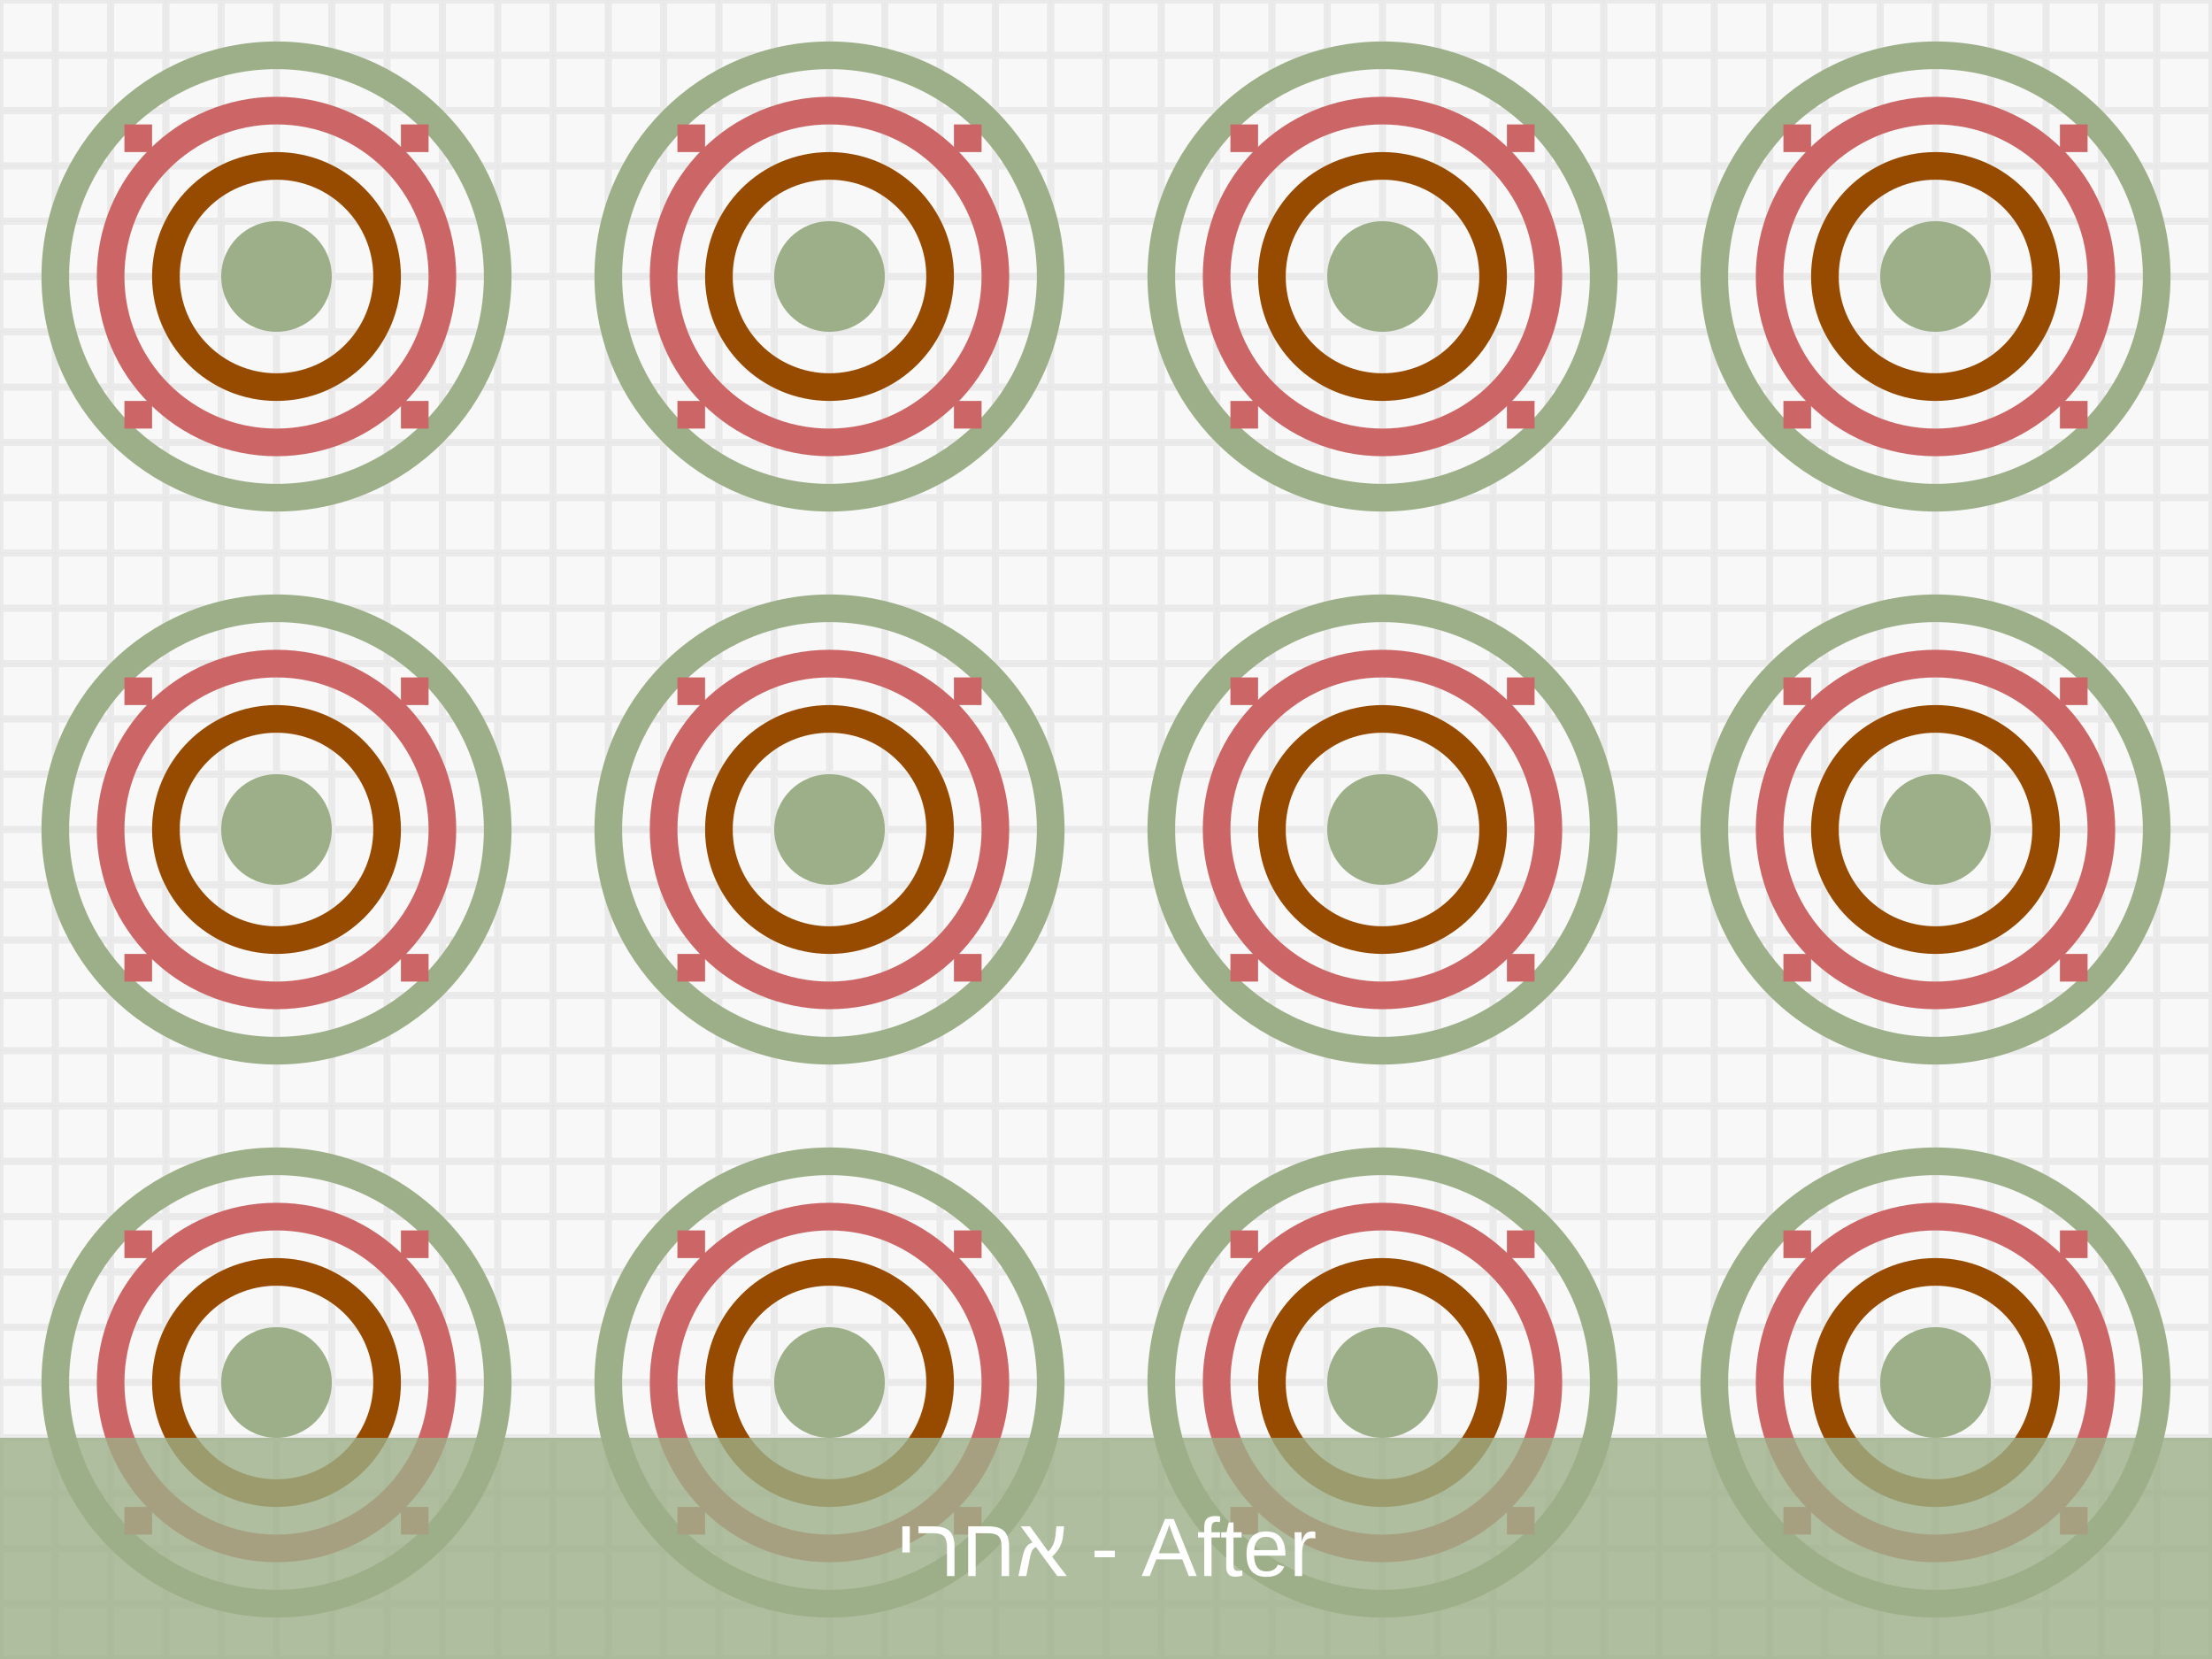
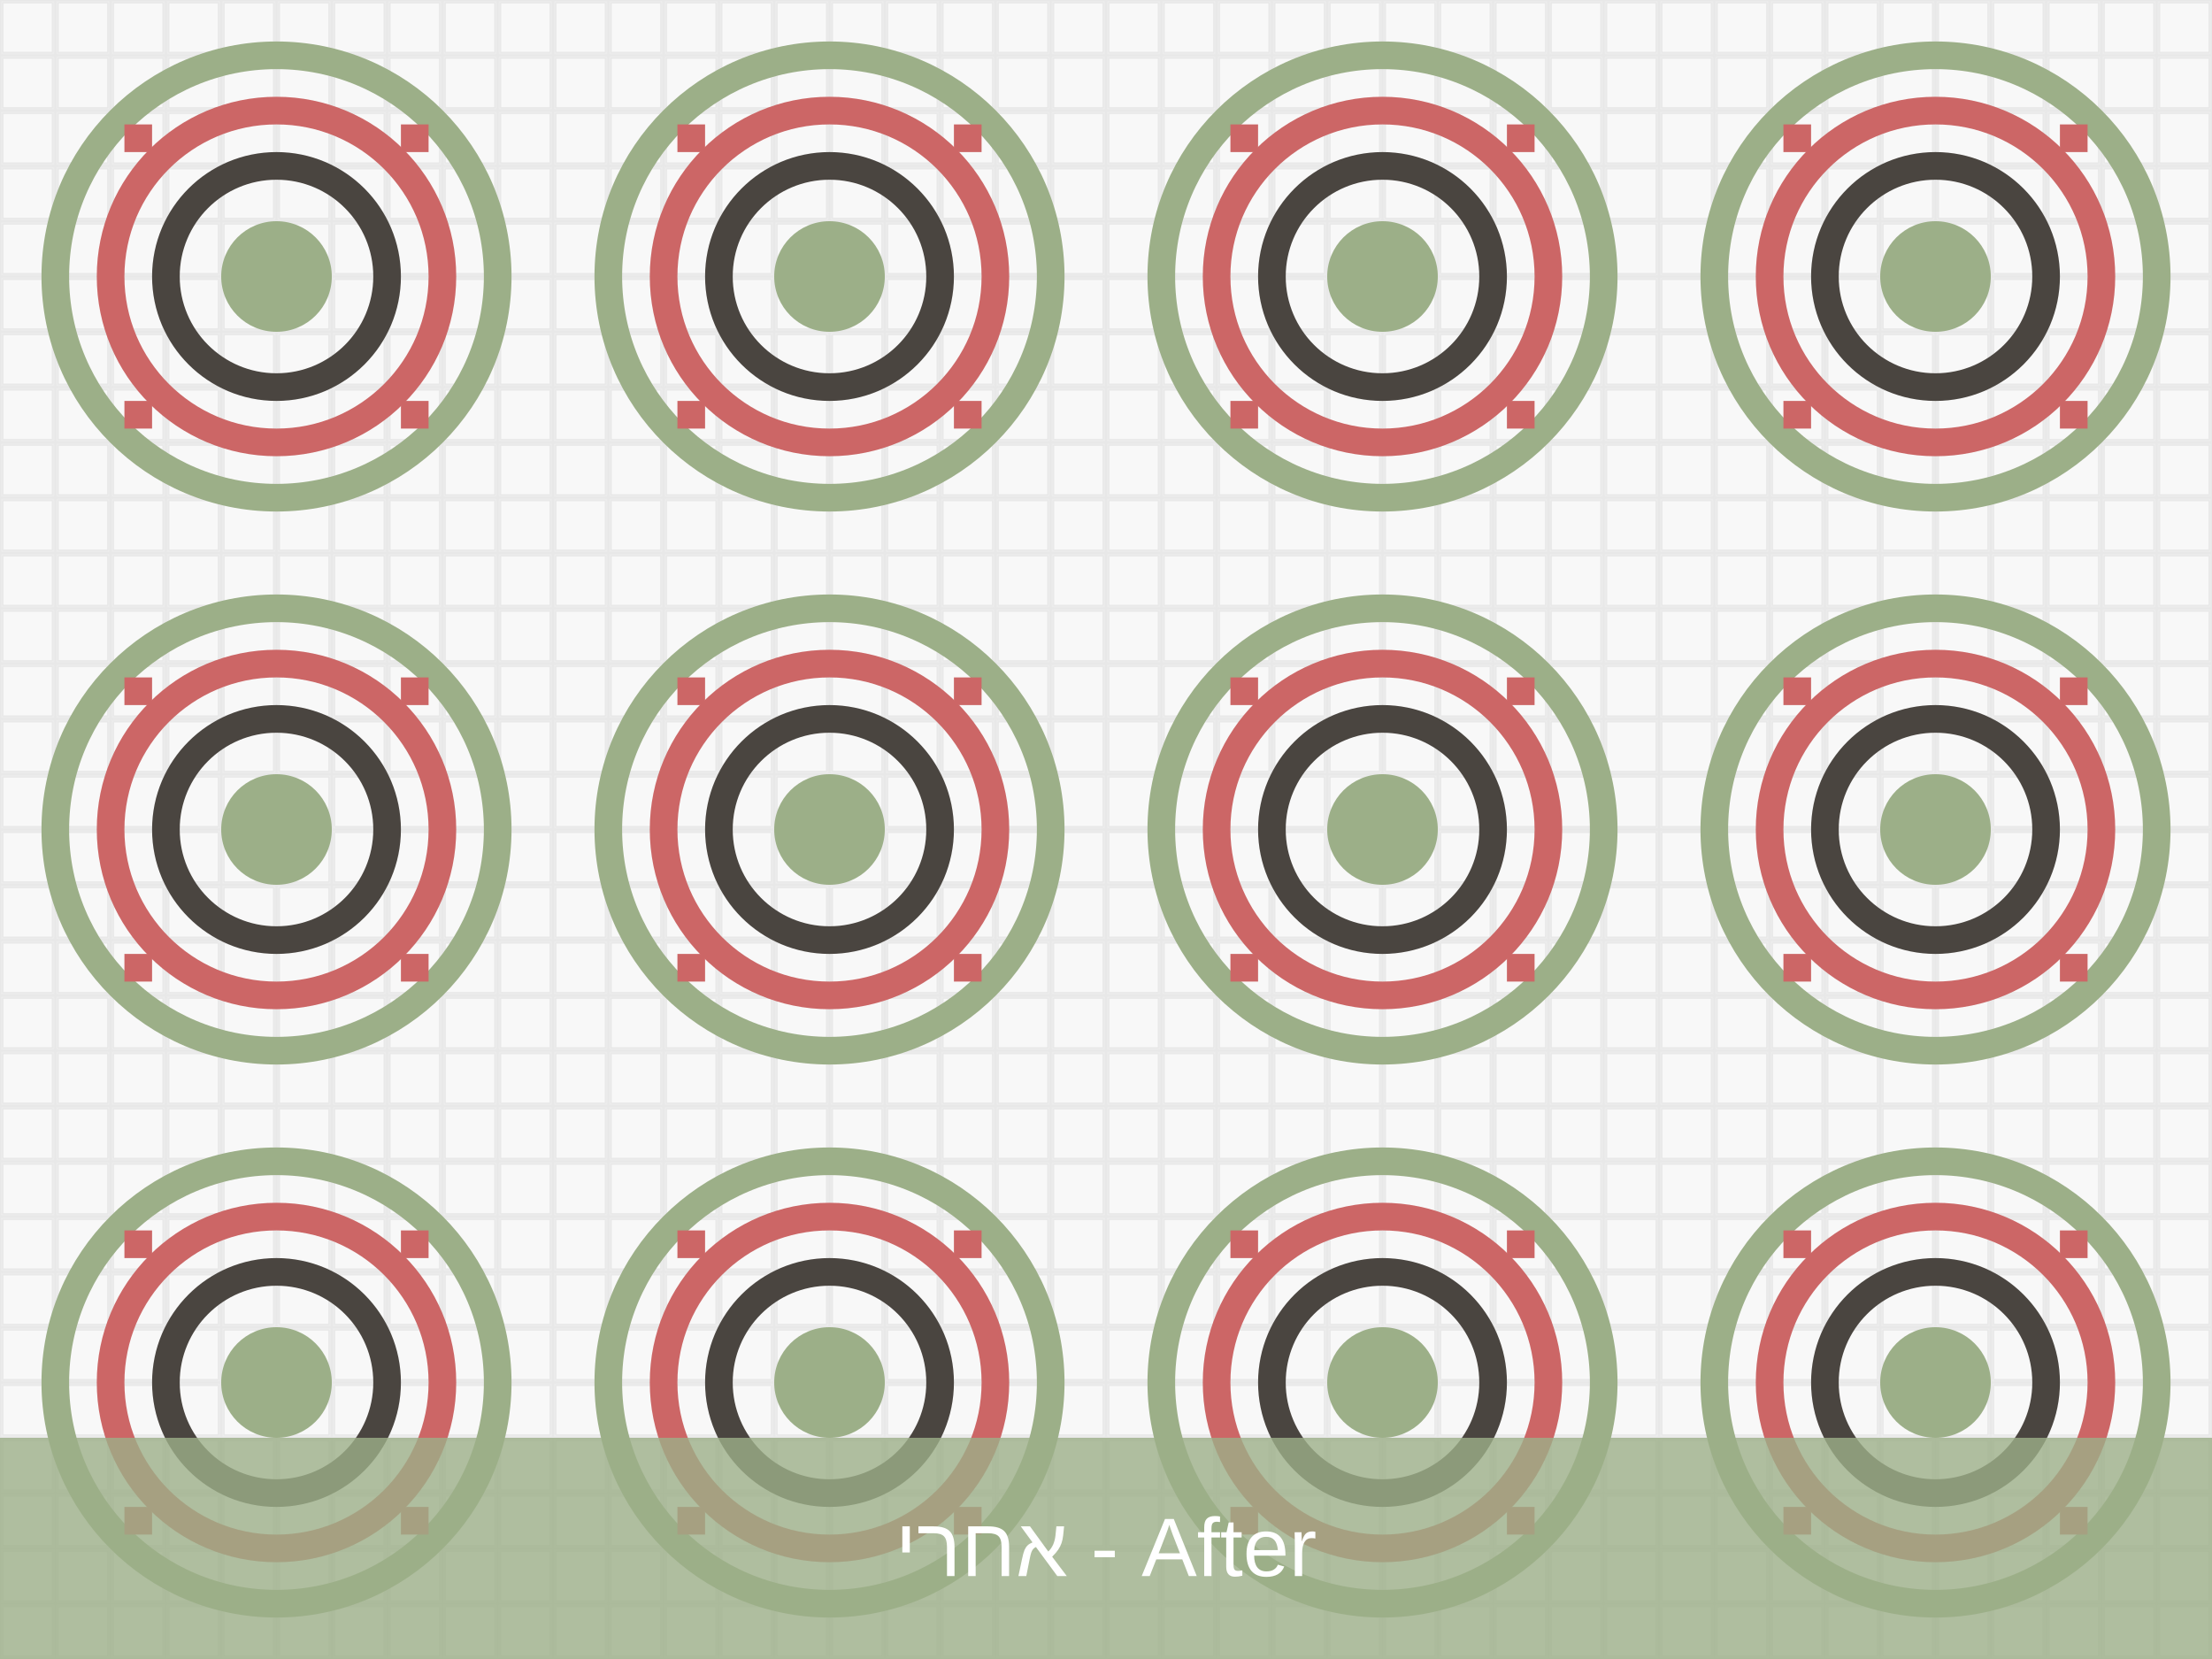
<svg xmlns="http://www.w3.org/2000/svg" width="800" height="600" viewBox="0 0 800 600">
  <defs>
    <pattern id="mosaicWallPattern" patternUnits="userSpaceOnUse" width="20" height="20">
      <rect width="20" height="20" fill="#f0f0f0" stroke="#e8e8e8" stroke-width="1" />
      <rect width="18" height="18" x="1" y="1" fill="#f8f8f8" stroke="#e8e8e8" stroke-width="0.5" />
    </pattern>
    <pattern id="mosaicDesign" patternUnits="userSpaceOnUse" width="200" height="200">
      <rect width="200" height="200" fill="url(#mosaicWallPattern)" />
      <circle cx="100" cy="100" r="80" fill="none" stroke="#9CAF88" stroke-width="10" />
      <circle cx="100" cy="100" r="60" fill="none" stroke="#cc6666" stroke-width="10" />
-       <circle cx="100" cy="100" r="40" fill="none" stroke="#964B00" stroke-width="10" />
+       <circle cx="100" cy="100" r="40" fill="none" stroke="#4A4540" stroke-width="10" />
      <circle cx="100" cy="100" r="20" fill="#9CAF88" />
      <rect width="10" height="10" x="45" y="45" fill="#cc6666" />
      <rect width="10" height="10" x="145" y="45" fill="#cc6666" />
      <rect width="10" height="10" x="45" y="145" fill="#cc6666" />
      <rect width="10" height="10" x="145" y="145" fill="#cc6666" />
    </pattern>
  </defs>
  <rect width="800" height="600" fill="url(#mosaicDesign)" />
  <rect width="800" height="80" y="520" fill="#9CAF88" opacity="0.8" />
  <text x="400" y="570" font-family="Arial" font-size="30" text-anchor="middle" fill="#fff">אחרי - After</text>
</svg>
